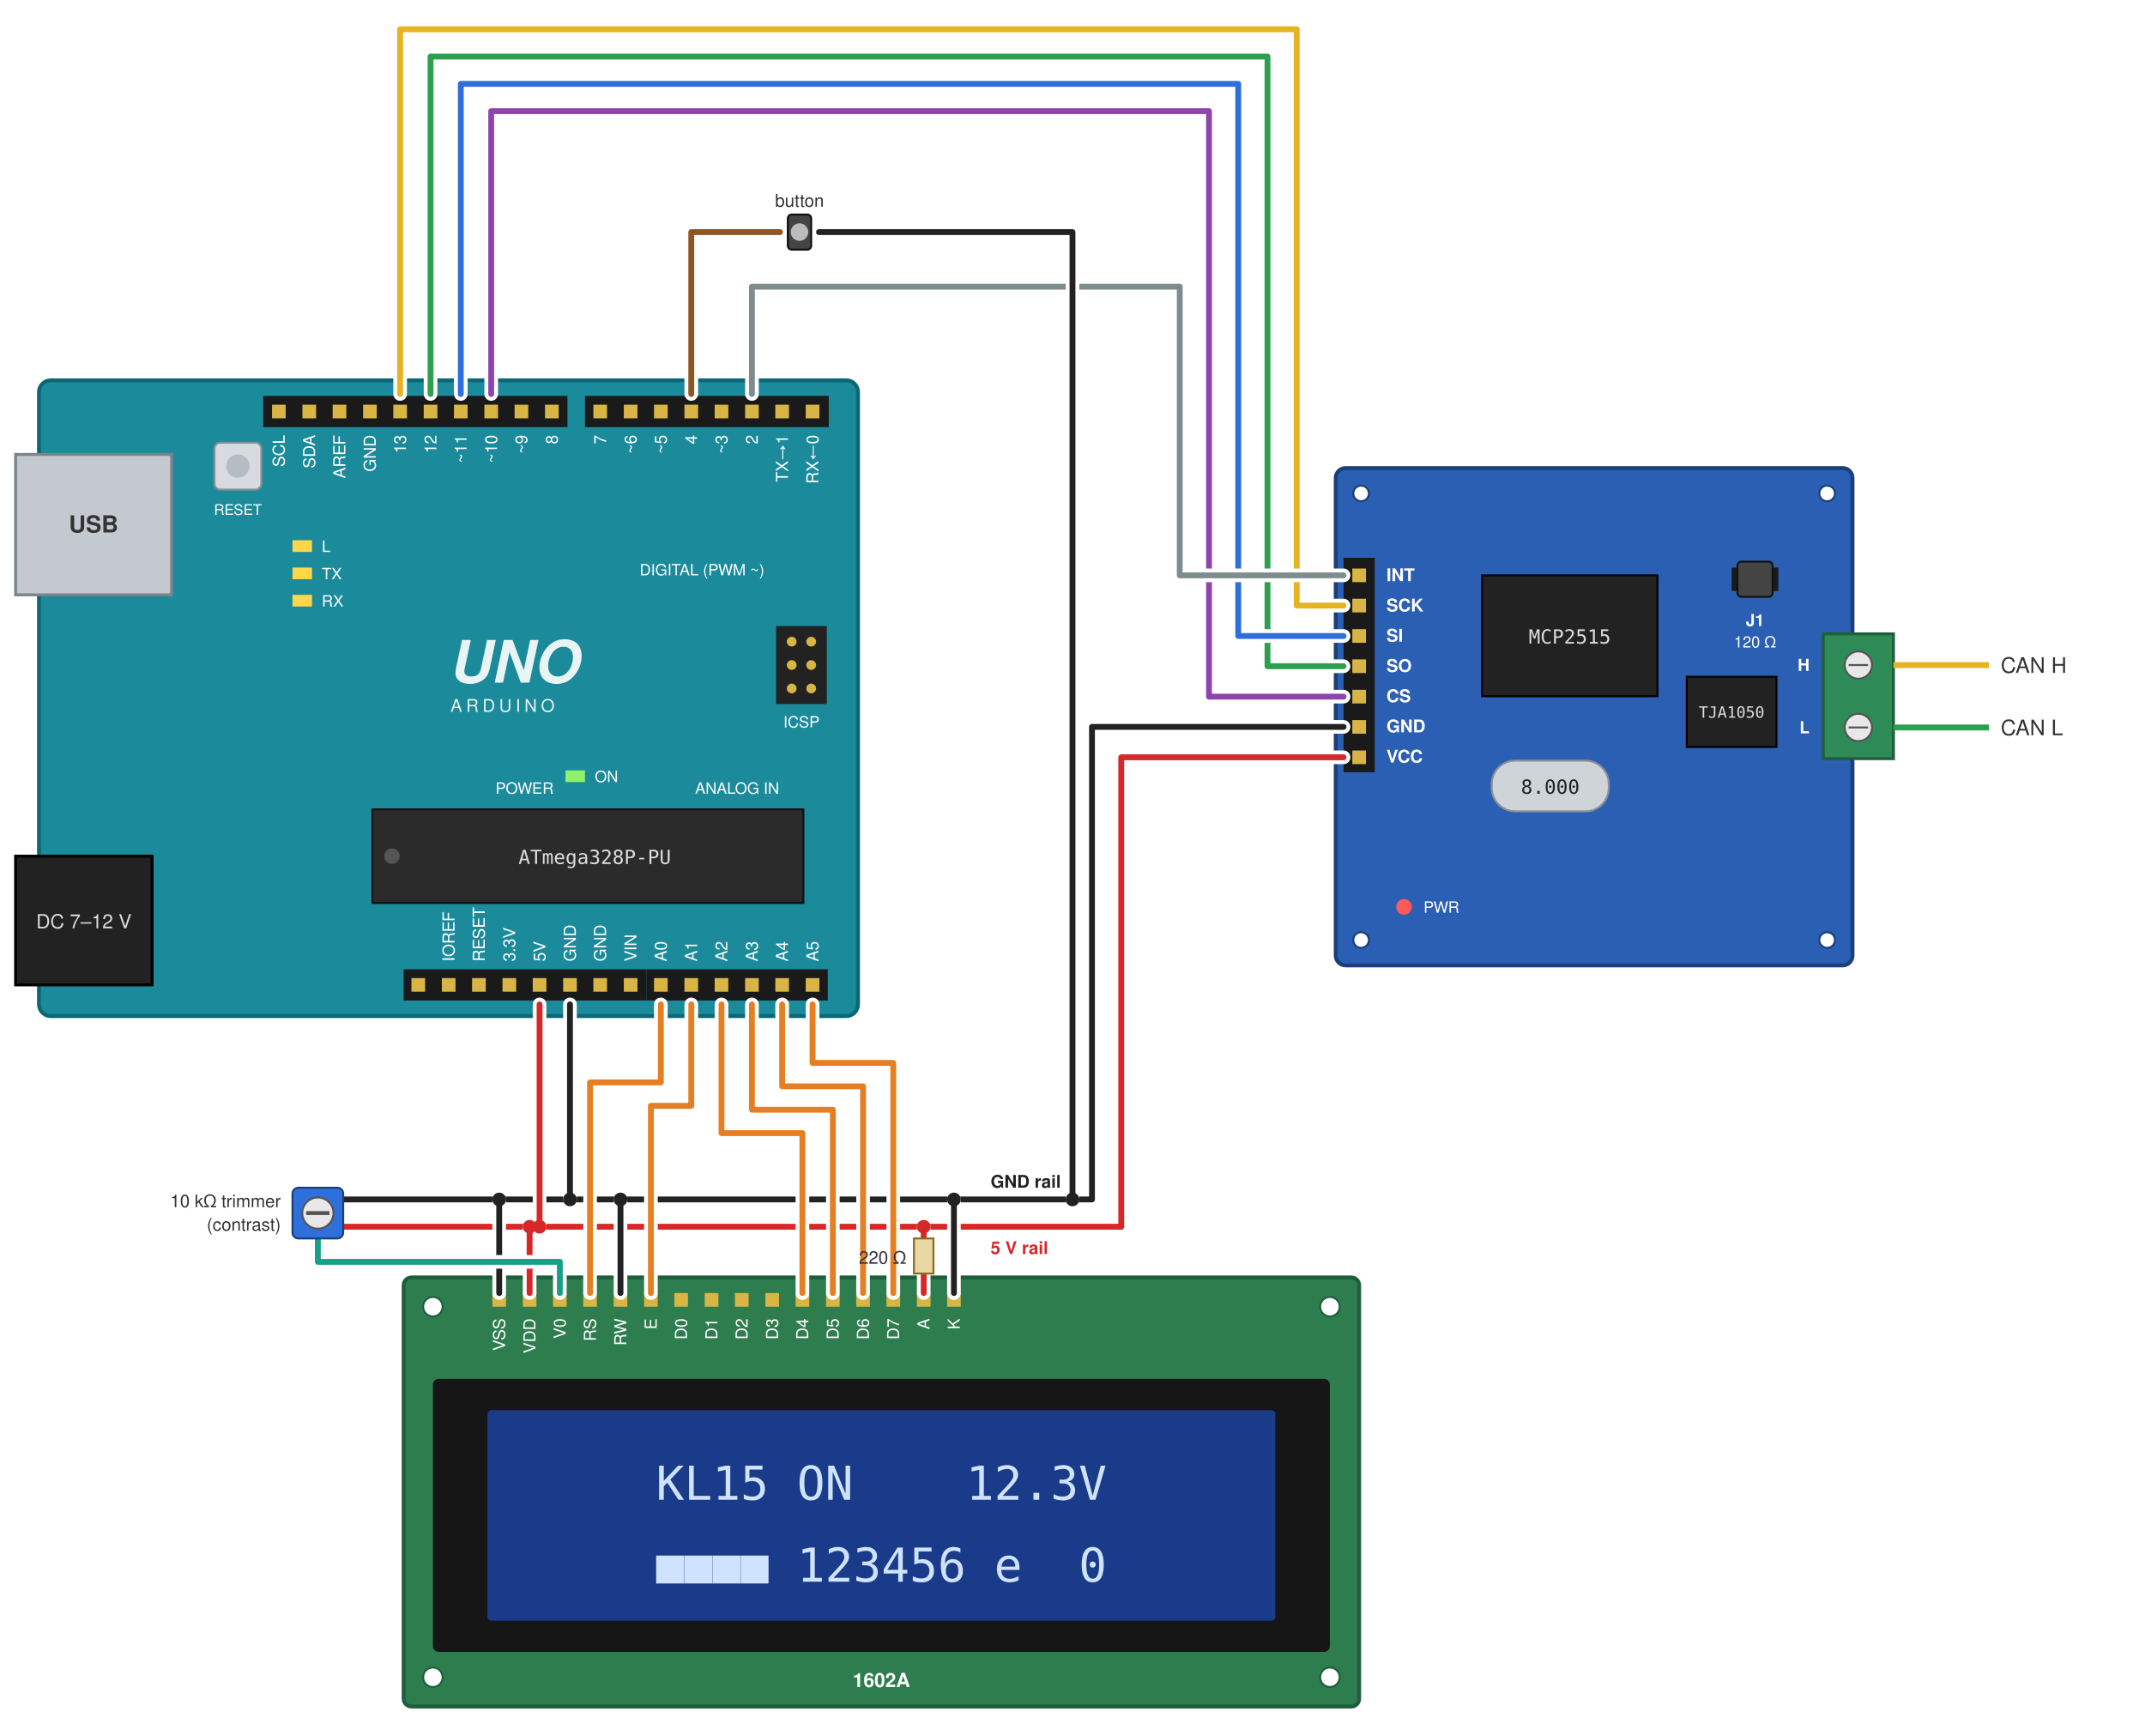
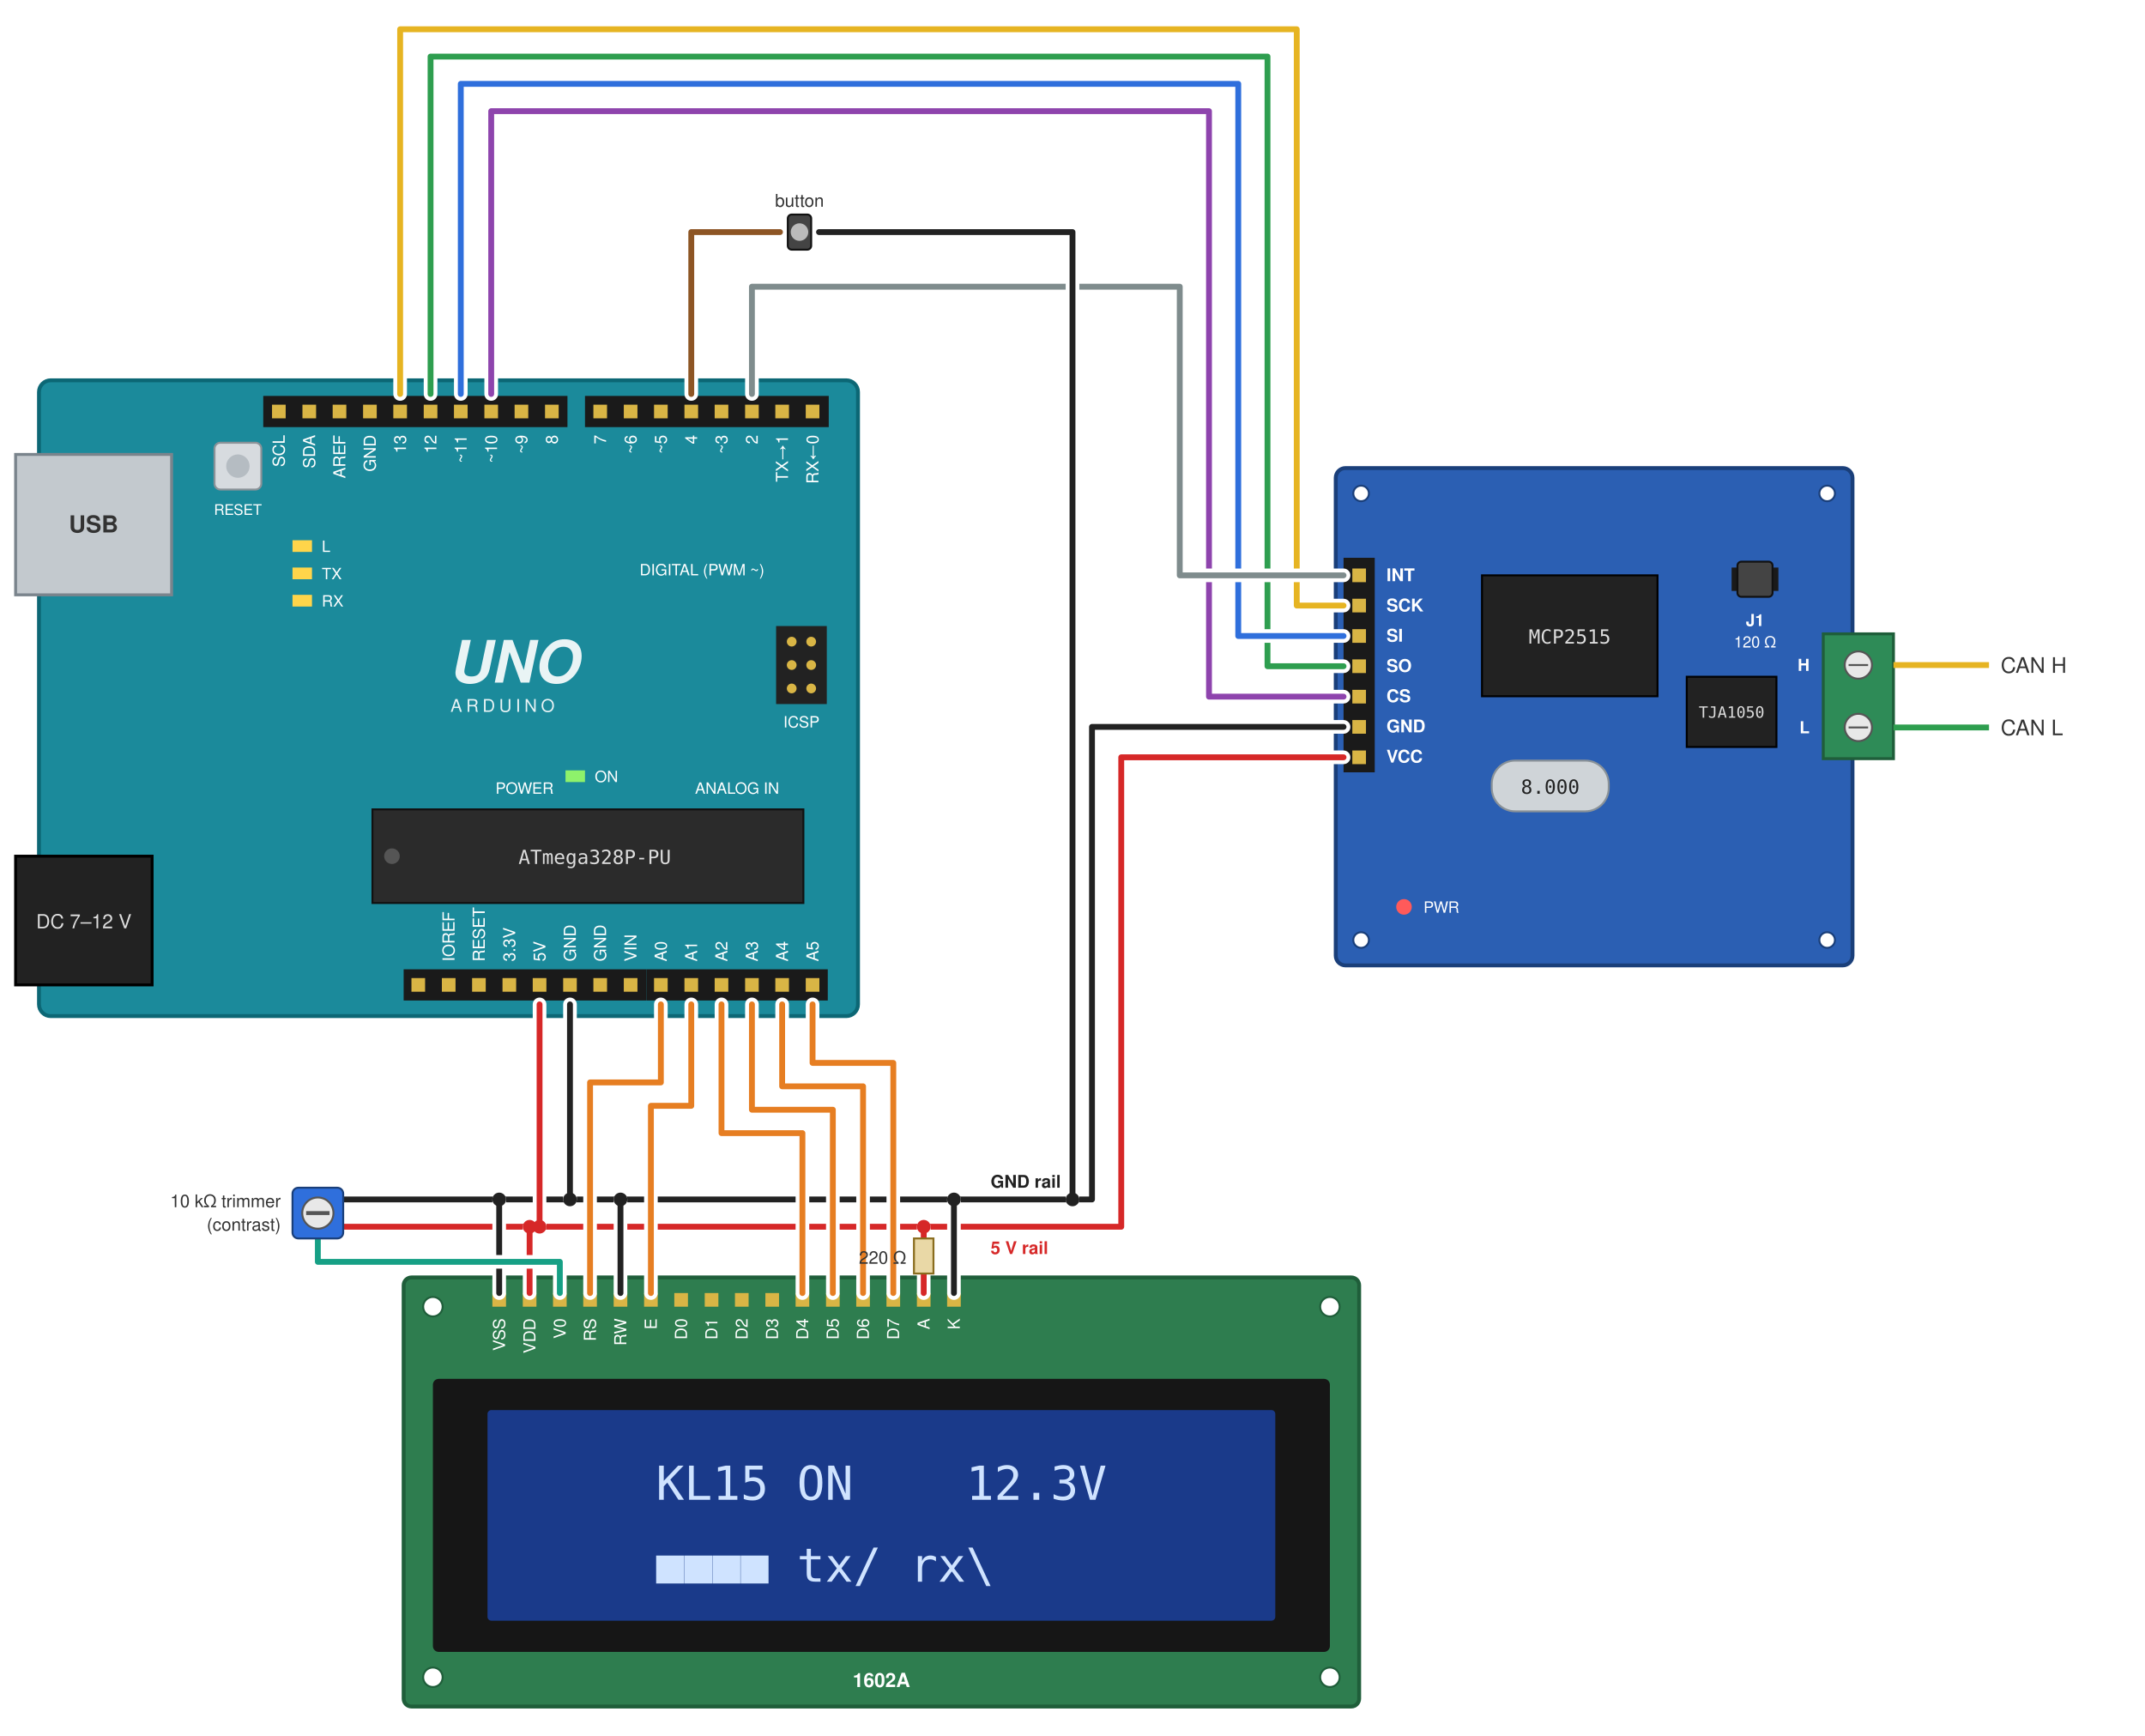
<svg xmlns="http://www.w3.org/2000/svg" viewBox="40 45 1100 890" width="1100" height="890" font-family="Helvetica, Arial, sans-serif">
  <rect width="1180" height="1060" fill="#ffffff" />
  <g id="uno">
    <rect x="60" y="240" width="420" height="326" rx="6" fill="#1b8a9b" stroke="#0c6775" stroke-width="2" />
    <rect x="48" y="278" width="80" height="72" fill="#c3c9ce" stroke="#7a848c" stroke-width="1.5" />
    <text x="88" y="318" font-size="12" font-weight="bold" text-anchor="middle" fill="#333">USB</text>
    <rect x="48" y="484" width="70" height="66" fill="#222" stroke="#000" stroke-width="1.5" />
    <text x="83" y="521" font-size="10" text-anchor="middle" fill="#ddd">DC 7–12 V</text>
    <rect x="150" y="272" width="24" height="24" rx="3" fill="#d7dbdf" stroke="#8a9298" />
    <circle cx="162" cy="284" r="6" fill="#b5bcc2" />
    <text x="162" y="309" font-size="7.5" text-anchor="middle" fill="#fff">RESET</text>
    <rect x="190" y="322" width="10" height="6" fill="#ffd54a" />
    <text x="205" y="328" font-size="8" fill="#fff">L</text>
    <rect x="190" y="336" width="10" height="6" fill="#ffd54a" />
    <text x="205" y="342" font-size="8" fill="#fff">TX</text>
    <rect x="190" y="350" width="10" height="6" fill="#ffd54a" />
    <text x="205" y="356" font-size="8" fill="#fff">RX</text>
    <rect x="330" y="440" width="10" height="6" fill="#8ef26b" />
    <text x="345" y="446" font-size="8" fill="#fff">ON</text>
    <text x="270" y="395" font-size="30" font-style="italic" font-weight="bold" fill="#fff" opacity="0.9">UNO</text>
    <text x="271" y="410" font-size="9" fill="#fff" opacity="0.9" letter-spacing="2">ARDUINO</text>
    <rect x="231" y="460" width="221" height="48" fill="#2b2b2b" stroke="#111" />
    <circle cx="241" cy="484" r="4" fill="#555" />
    <text x="345" y="488" font-size="10" font-family="monospace" text-anchor="middle" fill="#ddd">ATmega328P-PU</text>
    <rect x="438" y="366" width="26" height="40" fill="#222" />
    <g fill="#d9b545">
      <circle cx="446" cy="374" r="2.5" />
      <circle cx="456" cy="374" r="2.5" />
      <circle cx="446" cy="386" r="2.5" />
      <circle cx="456" cy="386" r="2.5" />
      <circle cx="446" cy="398" r="2.5" />
      <circle cx="456" cy="398" r="2.5" />
    </g>
    <text x="451" y="418" font-size="8" text-anchor="middle" fill="#fff">ICSP</text>
    <text x="400" y="340" font-size="8" fill="#fff" text-anchor="middle">DIGITAL (PWM ~)</text>
    <text x="309" y="452" font-size="8" fill="#fff" text-anchor="middle">POWER</text>
    <text x="418" y="452" font-size="8" fill="#fff" text-anchor="middle">ANALOG IN</text>
    <rect x="175" y="248" width="156" height="16" fill="#1a1a1a" />
    <rect x="340" y="248" width="125" height="16" fill="#1a1a1a" />
    <g fill="#d9b545">
      <rect x="179.5" y="252.5" width="7" height="7" />
      <rect x="195.1" y="252.5" width="7" height="7" />
      <rect x="210.6" y="252.5" width="7" height="7" />
      <rect x="226.2" y="252.5" width="7" height="7" />
      <rect x="241.7" y="252.5" width="7" height="7" />
      <rect x="257.3" y="252.5" width="7" height="7" />
      <rect x="272.8" y="252.5" width="7" height="7" />
      <rect x="288.4" y="252.5" width="7" height="7" />
      <rect x="303.9" y="252.5" width="7" height="7" />
      <rect x="319.5" y="252.5" width="7" height="7" />
      <rect x="344.3" y="252.5" width="7" height="7" />
      <rect x="359.9" y="252.5" width="7" height="7" />
      <rect x="375.4" y="252.5" width="7" height="7" />
      <rect x="391" y="252.5" width="7" height="7" />
      <rect x="406.5" y="252.5" width="7" height="7" />
      <rect x="422.1" y="252.5" width="7" height="7" />
      <rect x="437.6" y="252.5" width="7" height="7" />
      <rect x="453.2" y="252.5" width="7" height="7" />
    </g>
    <g font-size="8.5" fill="#fff" text-anchor="end">
      <text transform="translate(186,268) rotate(-90)">SCL</text>
      <text transform="translate(201.6,268) rotate(-90)">SDA</text>
      <text transform="translate(217.1,268) rotate(-90)">AREF</text>
      <text transform="translate(232.7,268) rotate(-90)">GND</text>
      <text transform="translate(248.2,268) rotate(-90)">13</text>
      <text transform="translate(263.8,268) rotate(-90)">12</text>
      <text transform="translate(279.3,268) rotate(-90)">~11</text>
      <text transform="translate(294.9,268) rotate(-90)">~10</text>
      <text transform="translate(310.4,268) rotate(-90)">~9</text>
      <text transform="translate(326,268) rotate(-90)">8</text>
      <text transform="translate(350.8,268) rotate(-90)">7</text>
      <text transform="translate(366.4,268) rotate(-90)">~6</text>
      <text transform="translate(381.9,268) rotate(-90)">~5</text>
      <text transform="translate(397.5,268) rotate(-90)">4</text>
      <text transform="translate(413,268) rotate(-90)">~3</text>
      <text transform="translate(428.6,268) rotate(-90)">2</text>
      <text transform="translate(444.1,268) rotate(-90)">TX→1</text>
      <text transform="translate(459.7,268) rotate(-90)">RX←0</text>
    </g>
    <rect x="247" y="542" width="124.5" height="16" fill="#1a1a1a" />
    <rect x="371.5" y="542" width="93" height="16" fill="#1a1a1a" />
    <g fill="#d9b545">
      <rect x="251" y="546.5" width="7" height="7" />
      <rect x="266.6" y="546.5" width="7" height="7" />
      <rect x="282.1" y="546.5" width="7" height="7" />
      <rect x="297.7" y="546.5" width="7" height="7" />
      <rect x="313.2" y="546.5" width="7" height="7" />
      <rect x="328.8" y="546.5" width="7" height="7" />
      <rect x="344.3" y="546.5" width="7" height="7" />
      <rect x="359.9" y="546.5" width="7" height="7" />
      <rect x="375.4" y="546.5" width="7" height="7" />
      <rect x="391" y="546.5" width="7" height="7" />
      <rect x="406.5" y="546.5" width="7" height="7" />
      <rect x="422.1" y="546.5" width="7" height="7" />
      <rect x="437.6" y="546.5" width="7" height="7" />
      <rect x="453.2" y="546.5" width="7" height="7" />
    </g>
    <g font-size="8.5" fill="#fff">
      <text transform="translate(273.1,538) rotate(-90)">IOREF</text>
      <text transform="translate(288.6,538) rotate(-90)">RESET</text>
      <text transform="translate(304.2,538) rotate(-90)">3.3V</text>
      <text transform="translate(319.7,538) rotate(-90)">5V</text>
      <text transform="translate(335.3,538) rotate(-90)">GND</text>
      <text transform="translate(350.8,538) rotate(-90)">GND</text>
      <text transform="translate(366.4,538) rotate(-90)">VIN</text>
      <text transform="translate(381.9,538) rotate(-90)">A0</text>
      <text transform="translate(397.5,538) rotate(-90)">A1</text>
      <text transform="translate(413,538) rotate(-90)">A2</text>
      <text transform="translate(428.6,538) rotate(-90)">A3</text>
      <text transform="translate(444.1,538) rotate(-90)">A4</text>
      <text transform="translate(459.7,538) rotate(-90)">A5</text>
    </g>
  </g>
  <g id="mcp2515">
    <rect x="725" y="285" width="265" height="255" rx="5" fill="#2b5fb3" stroke="#1a3f7a" stroke-width="2" />
    <g fill="#fff" stroke="#1a3f7a">
      <circle cx="738" cy="298" r="4" />
      <circle cx="977" cy="298" r="4" />
      <circle cx="738" cy="527" r="4" />
      <circle cx="977" cy="527" r="4" />
    </g>
    <rect x="729" y="331" width="16" height="110" fill="#1a1a1a" />
    <g fill="#d9b545">
      <rect x="733.5" y="336.5" width="7" height="7" />
      <rect x="733.5" y="352" width="7" height="7" />
      <rect x="733.5" y="367.6" width="7" height="7" />
      <rect x="733.5" y="383.1" width="7" height="7" />
      <rect x="733.5" y="398.7" width="7" height="7" />
      <rect x="733.5" y="414.2" width="7" height="7" />
      <rect x="733.5" y="429.8" width="7" height="7" />
    </g>
    <g font-size="9" font-weight="bold" fill="#fff">
      <text x="751" y="343">INT</text>
      <text x="751" y="358.5">SCK</text>
      <text x="751" y="374">SI</text>
      <text x="751" y="389.5">SO</text>
      <text x="751" y="405">CS</text>
      <text x="751" y="420.5">GND</text>
      <text x="751" y="436">VCC</text>
    </g>
    <rect x="800" y="340" width="90" height="62" fill="#222" stroke="#000" />
    <text x="845" y="375" font-size="10" font-family="monospace" fill="#ddd" text-anchor="middle">MCP2515</text>
    <rect x="905" y="392" width="46" height="36" fill="#222" stroke="#000" />
    <text x="928" y="413" font-size="8" font-family="monospace" fill="#ddd" text-anchor="middle">TJA1050</text>
    <rect x="805" y="435" width="60" height="26" rx="12" fill="#cfd4d8" stroke="#8a9298" />
    <text x="835" y="452" font-size="10" font-family="monospace" fill="#222" text-anchor="middle">8.000</text>
    <rect x="928" y="336" width="24" height="12" fill="#1a1a1a" />
    <rect x="931" y="333" width="18" height="18" rx="2" fill="#444" stroke="#111" />
    <text x="940" y="366" font-size="8.5" font-weight="bold" fill="#fff" text-anchor="middle">J1</text>
    <text x="940" y="377" font-size="8" fill="#fff" text-anchor="middle">120 Ω</text>
    <rect x="975" y="370" width="36" height="64" fill="#2e8b57" stroke="#1f5e3a" stroke-width="1.5" />
    <circle cx="993" cy="386" r="7" fill="#e8e8e8" stroke="#555" />
    <line x1="988" y1="386" x2="998" y2="386" stroke="#555" />
    <circle cx="993" cy="418" r="7" fill="#e8e8e8" stroke="#555" />
    <line x1="988" y1="418" x2="998" y2="418" stroke="#555" />
    <text x="968" y="389" font-size="8.5" font-weight="bold" fill="#fff" text-anchor="end">H</text>
    <text x="968" y="421" font-size="8.5" font-weight="bold" fill="#fff" text-anchor="end">L</text>
    <circle cx="760" cy="510" r="4" fill="#ff5a5a" />
    <text x="770" y="513" font-size="8" fill="#fff">PWR</text>
  </g>
  <path d="M1011,386 H1060" stroke="#e6b422" stroke-width="3" fill="none" />
  <text x="1066" y="390" font-size="11" fill="#333">CAN H</text>
  <path d="M1011,418 H1060" stroke="#2e9e4f" stroke-width="3" fill="none" />
  <text x="1066" y="422" font-size="11" fill="#333">CAN L</text>
  <g id="lcd">
    <rect x="247" y="700" width="490" height="220" rx="4" fill="#2e7d4f" stroke="#1f5e3a" stroke-width="2" />
    <g fill="#fff" stroke="#1f5e3a">
      <circle cx="262" cy="715" r="5" />
      <circle cx="722" cy="715" r="5" />
      <circle cx="262" cy="905" r="5" />
      <circle cx="722" cy="905" r="5" />
    </g>
    <g fill="#d9b545">
      <rect x="292.5" y="708" width="7" height="7" />
      <rect x="308.1" y="708" width="7" height="7" />
      <rect x="323.6" y="708" width="7" height="7" />
      <rect x="339.1" y="708" width="7" height="7" />
      <rect x="354.7" y="708" width="7" height="7" />
      <rect x="370.3" y="708" width="7" height="7" />
      <rect x="385.8" y="708" width="7" height="7" />
      <rect x="401.4" y="708" width="7" height="7" />
      <rect x="416.9" y="708" width="7" height="7" />
      <rect x="432.5" y="708" width="7" height="7" />
      <rect x="448.0" y="708" width="7" height="7" />
      <rect x="463.6" y="708" width="7" height="7" />
      <rect x="479.1" y="708" width="7" height="7" />
      <rect x="494.6" y="708" width="7" height="7" />
      <rect x="510.2" y="708" width="7" height="7" />
      <rect x="525.7" y="708" width="7" height="7" />
    </g>
    <g font-size="8.5" fill="#fff" text-anchor="end">
      <text transform="translate(299.0,721) rotate(-90)">VSS</text>
      <text transform="translate(314.6,721) rotate(-90)">VDD</text>
      <text transform="translate(330.1,721) rotate(-90)">V0</text>
      <text transform="translate(345.6,721) rotate(-90)">RS</text>
      <text transform="translate(361.2,721) rotate(-90)">RW</text>
      <text transform="translate(376.8,721) rotate(-90)">E</text>
      <text transform="translate(392.3,721) rotate(-90)">D0</text>
      <text transform="translate(407.9,721) rotate(-90)">D1</text>
      <text transform="translate(423.4,721) rotate(-90)">D2</text>
      <text transform="translate(439.0,721) rotate(-90)">D3</text>
      <text transform="translate(454.5,721) rotate(-90)">D4</text>
      <text transform="translate(470.1,721) rotate(-90)">D5</text>
      <text transform="translate(485.6,721) rotate(-90)">D6</text>
      <text transform="translate(501.1,721) rotate(-90)">D7</text>
      <text transform="translate(516.7,721) rotate(-90)">A</text>
      <text transform="translate(532.2,721) rotate(-90)">K</text>
    </g>
    <rect x="262" y="752" width="460" height="140" rx="3" fill="#161616" />
    <rect x="290" y="768" width="404" height="108" rx="2" fill="#1a3a8a" />
    <text x="492" y="814" font-size="24" font-family="monospace" fill="#cfe3ff" text-anchor="middle" xml:space="preserve">KL15 ON    12.3V</text>
-     <text x="492" y="856" font-size="24" font-family="monospace" fill="#cfe3ff" text-anchor="middle" xml:space="preserve">■■■■ 123456 e  0</text>
+     <text x="492" y="856" font-size="24" font-family="monospace" fill="#cfe3ff" text-anchor="middle" xml:space="preserve">■■■■ tx/ rx\    </text>
    <text x="492" y="910" font-size="10" font-weight="bold" fill="#fff" text-anchor="middle">1602A</text>
  </g>
  <g fill="none" stroke-linejoin="round" stroke-linecap="round">
    <path d="M216,660 H600 V417.7 H729" stroke="#fff" stroke-width="7" />
    <path d="M216,660 H600 V417.7 H729" stroke="#222" stroke-width="3" />
    <path d="M216,674 H615 V433.3 H729" stroke="#fff" stroke-width="7" />
    <path d="M216,674 H615 V433.3 H729" stroke="#d62828" stroke-width="3" />
    <path d="M245.2,247 V60 H705 V355.5 H729" stroke="#fff" stroke-width="7" />
    <path d="M245.2,247 V60 H705 V355.5 H729" stroke="#e6b422" stroke-width="3" />
    <path d="M260.8,247 V74 H690 V386.6 H729" stroke="#fff" stroke-width="7" />
    <path d="M260.8,247 V74 H690 V386.6 H729" stroke="#2e9e4f" stroke-width="3" />
    <path d="M276.3,247 V88 H675 V371.1 H729" stroke="#fff" stroke-width="7" />
    <path d="M276.3,247 V88 H675 V371.1 H729" stroke="#2f6fdc" stroke-width="3" />
    <path d="M291.9,247 V102 H660 V402.2 H729" stroke="#fff" stroke-width="7" />
    <path d="M291.9,247 V102 H660 V402.2 H729" stroke="#8e44ad" stroke-width="3" />
    <path d="M425.6,247 V192 H645 V340 H729" stroke="#fff" stroke-width="7" />
    <path d="M425.6,247 V192 H645 V340 H729" stroke="#7f8c8d" stroke-width="3" />
    <path d="M394.5,247 V164 H440" stroke="#fff" stroke-width="7" />
    <path d="M394.5,247 V164 H440" stroke="#8d5524" stroke-width="3" />
    <path d="M460,164 H590 V660" stroke="#fff" stroke-width="7" />
    <path d="M460,164 H590 V660" stroke="#222" stroke-width="3" />
    <path d="M332.3,560 V660" stroke="#fff" stroke-width="7" />
    <path d="M332.3,560 V660" stroke="#222" stroke-width="3" />
    <path d="M316.7,560 V674" stroke="#fff" stroke-width="7" />
    <path d="M316.7,560 V674" stroke="#d62828" stroke-width="3" />
    <path d="M296.0,660 V708" stroke="#fff" stroke-width="7" />
    <path d="M296.0,660 V708" stroke="#222" stroke-width="3" />
    <path d="M358.2,660 V708" stroke="#fff" stroke-width="7" />
    <path d="M358.2,660 V708" stroke="#222" stroke-width="3" />
    <path d="M529.2,660 V708" stroke="#fff" stroke-width="7" />
    <path d="M529.2,660 V708" stroke="#222" stroke-width="3" />
    <path d="M311.6,674 V708" stroke="#fff" stroke-width="7" />
    <path d="M311.6,674 V708" stroke="#d62828" stroke-width="3" />
    <path d="M513.7,674 V680 M513.7,698 V708" stroke="#fff" stroke-width="7" />
    <path d="M513.7,674 V680 M513.7,698 V708" stroke="#d62828" stroke-width="3" />
    <path d="M203,680 V692 H327.1 V708" stroke="#fff" stroke-width="7" />
    <path d="M203,680 V692 H327.1 V708" stroke="#16a085" stroke-width="3" />
    <path d="M378.9,560 V600 H342.6 V708" stroke="#fff" stroke-width="7" />
    <path d="M378.9,560 V600 H342.6 V708" stroke="#e67e22" stroke-width="3" />
    <path d="M394.5,560 V612 H373.8 V708" stroke="#fff" stroke-width="7" />
    <path d="M394.5,560 V612 H373.8 V708" stroke="#e67e22" stroke-width="3" />
    <path d="M456.7,560 V590 H498.1 V708" stroke="#fff" stroke-width="7" />
    <path d="M456.7,560 V590 H498.1 V708" stroke="#e67e22" stroke-width="3" />
    <path d="M441.1,560 V602 H482.6 V708" stroke="#fff" stroke-width="7" />
    <path d="M441.1,560 V602 H482.6 V708" stroke="#e67e22" stroke-width="3" />
    <path d="M425.6,560 V614 H467.1 V708" stroke="#fff" stroke-width="7" />
    <path d="M425.6,560 V614 H467.1 V708" stroke="#e67e22" stroke-width="3" />
    <path d="M410,560 V626 H451.5 V708" stroke="#fff" stroke-width="7" />
    <path d="M410,560 V626 H451.5 V708" stroke="#e67e22" stroke-width="3" />
  </g>
  <circle cx="590" cy="660" r="3.5" fill="#222" />
  <circle cx="332.3" cy="660" r="3.5" fill="#222" />
  <circle cx="296.0" cy="660" r="3.5" fill="#222" />
  <circle cx="358.2" cy="660" r="3.5" fill="#222" />
  <circle cx="529.2" cy="660" r="3.5" fill="#222" />
  <circle cx="316.7" cy="674" r="3.5" fill="#d62828" />
  <circle cx="311.6" cy="674" r="3.5" fill="#d62828" />
  <circle cx="513.7" cy="674" r="3.5" fill="#d62828" />
  <rect x="444" y="155" width="12" height="18" rx="2" fill="#444" stroke="#111" />
  <circle cx="450" cy="164" r="4.5" fill="#bbb" />
  <text x="450" y="151" font-size="9" fill="#333" text-anchor="middle">button</text>
  <rect x="508.7" y="680" width="10" height="18" fill="#e9d8a6" stroke="#8a6d1f" />
  <text x="504.7" y="693" font-size="9" fill="#333" text-anchor="end">220 Ω</text>
  <rect x="190" y="654" width="26" height="26" rx="3" fill="#2f6fdc" stroke="#1a3f7a" />
  <circle cx="203" cy="667" r="8" fill="#e8e8e8" stroke="#555" />
  <line x1="197" y1="667" x2="209" y2="667" stroke="#555" stroke-width="2" />
  <text x="184" y="664" font-size="9" fill="#333" text-anchor="end">10 kΩ trimmer</text>
  <text x="184" y="676" font-size="9" fill="#333" text-anchor="end">(contrast)</text>
  <text x="548" y="654" font-size="9" font-weight="bold" fill="#222">GND rail</text>
  <text x="548" y="688" font-size="9" font-weight="bold" fill="#d62828">5 V rail</text>
</svg>
